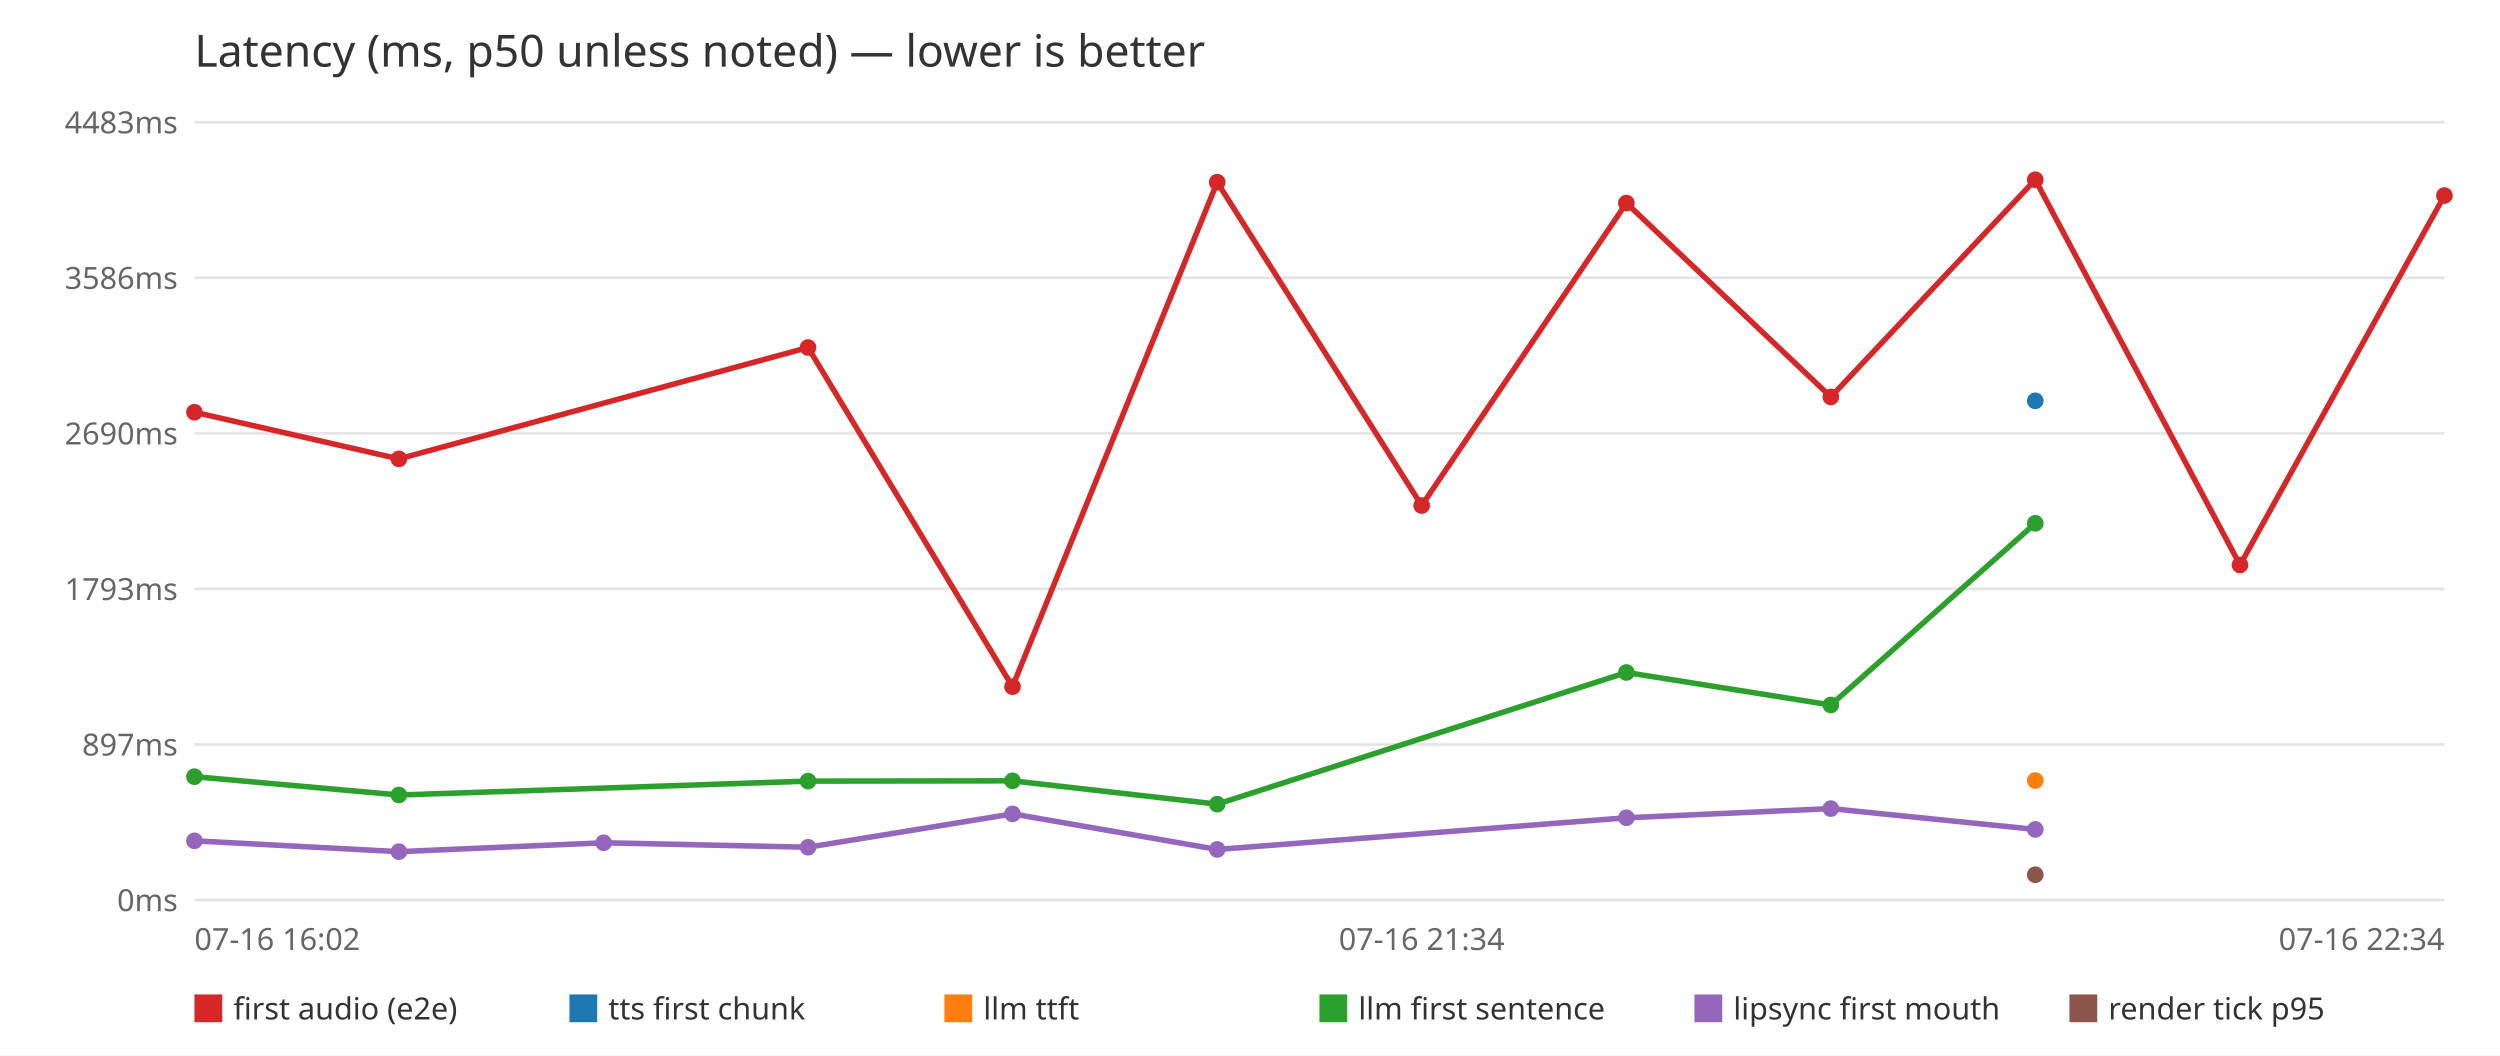
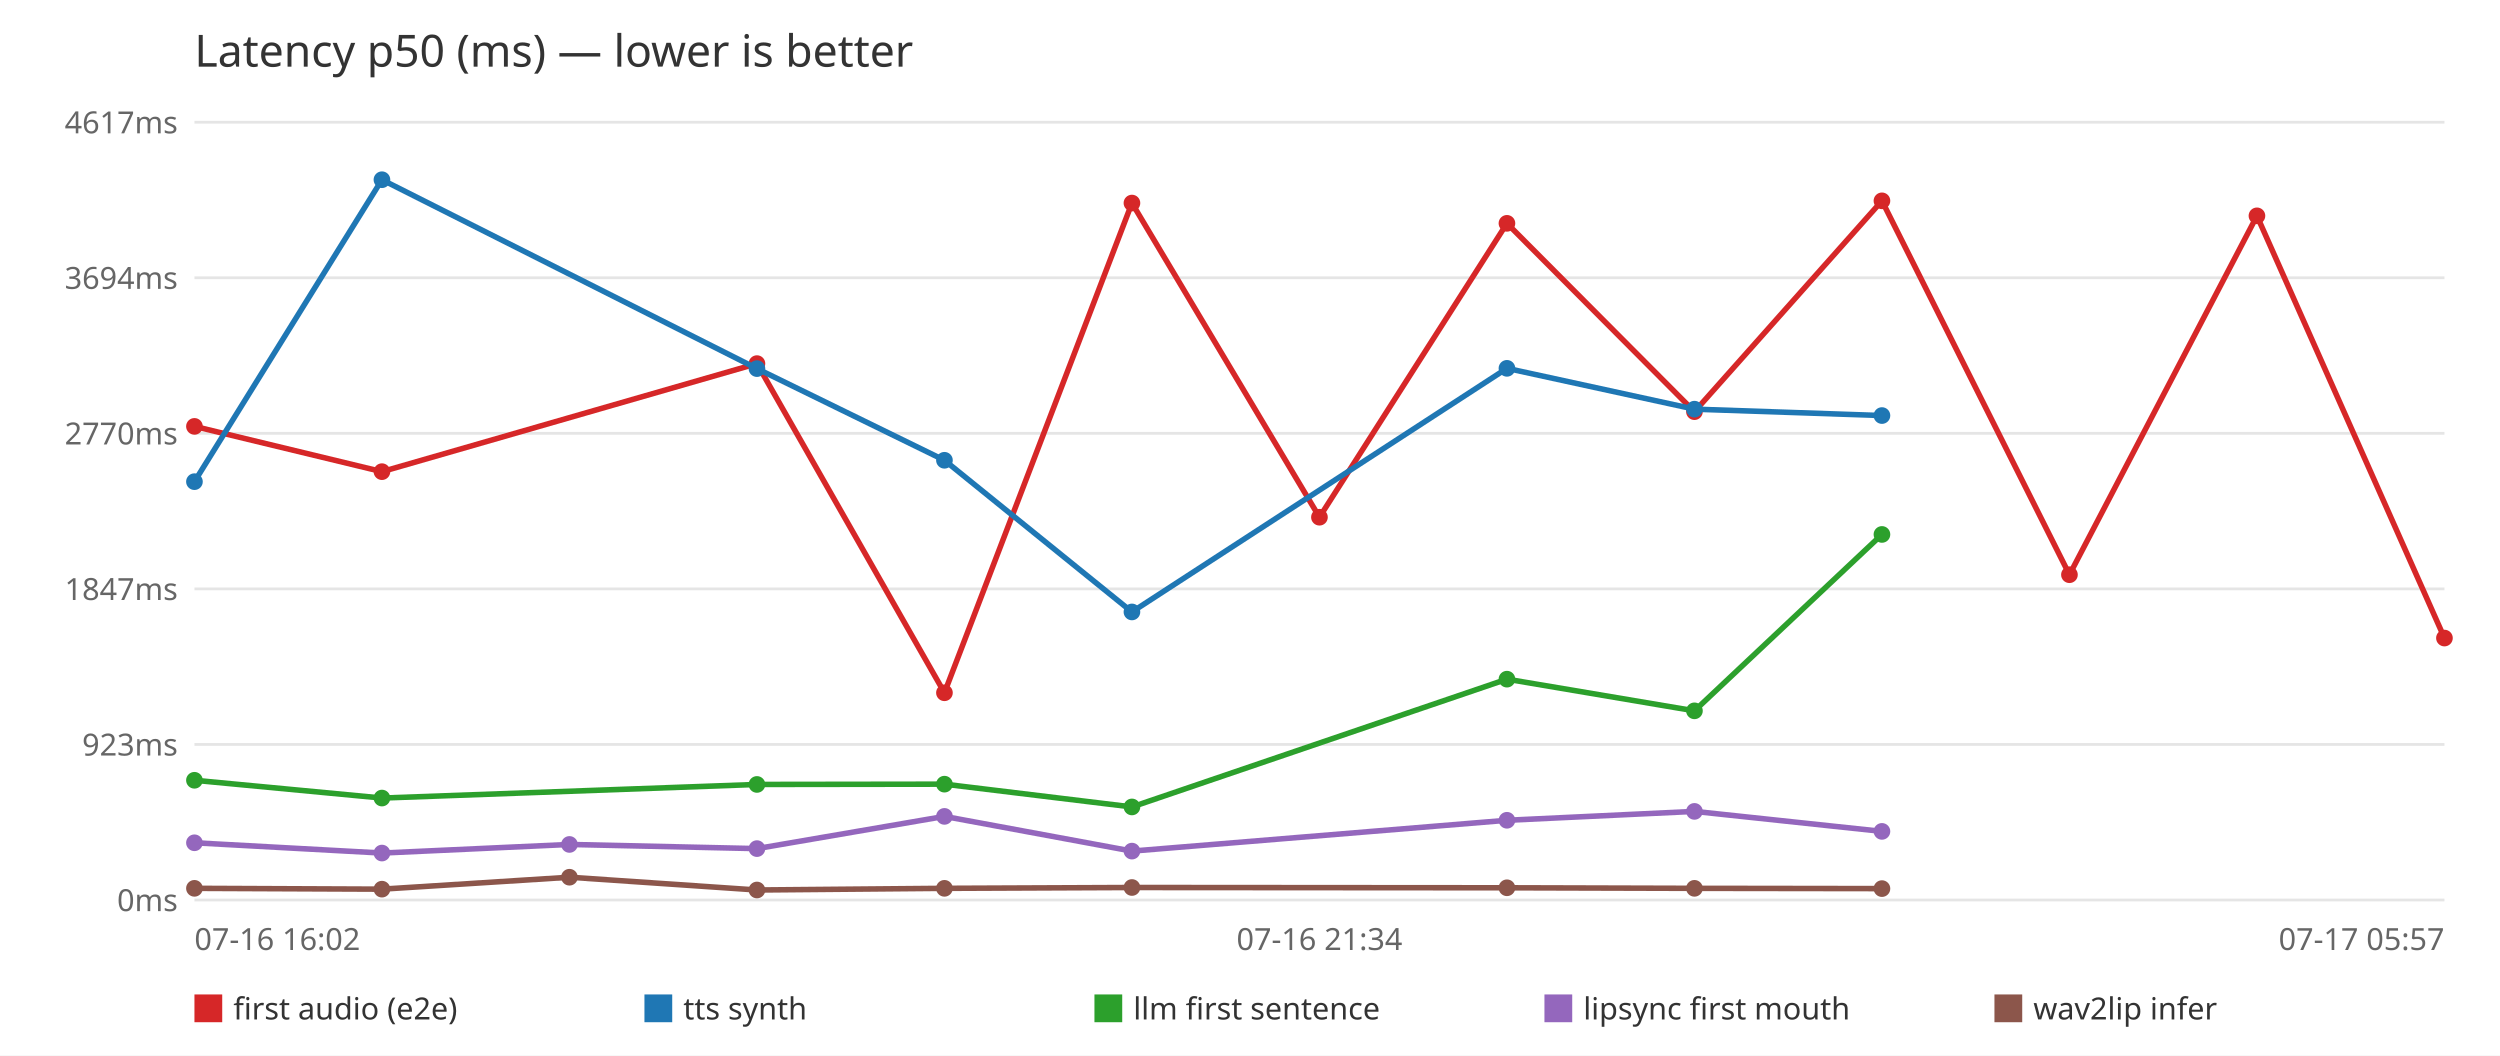
<svg xmlns="http://www.w3.org/2000/svg" width="900" height="380" viewBox="0 0 900 380" font-family="sans-serif">
  <rect width="900" height="380" fill="white" />
-   <text x="70" y="24" font-size="16" fill="#333">Latency (ms, p50 unless noted) — lower is better</text>
+   <text x="70" y="24" font-size="16" fill="#333">Latency p50 (ms) — lower is better</text>
  <line x1="70" y1="324.0" x2="880" y2="324.0" stroke="#e5e5e5" />
  <text x="64" y="328.0" font-size="11" fill="#666" text-anchor="end">0ms</text>
  <line x1="70" y1="268.0" x2="880" y2="268.0" stroke="#e5e5e5" />
-   <text x="64" y="272.0" font-size="11" fill="#666" text-anchor="end">897ms</text>
+   <text x="64" y="272.0" font-size="11" fill="#666" text-anchor="end">923ms</text>
  <line x1="70" y1="212.0" x2="880" y2="212.0" stroke="#e5e5e5" />
-   <text x="64" y="216.0" font-size="11" fill="#666" text-anchor="end">1793ms</text>
+   <text x="64" y="216.0" font-size="11" fill="#666" text-anchor="end">1847ms</text>
  <line x1="70" y1="156.0" x2="880" y2="156.0" stroke="#e5e5e5" />
-   <text x="64" y="160.0" font-size="11" fill="#666" text-anchor="end">2690ms</text>
+   <text x="64" y="160.0" font-size="11" fill="#666" text-anchor="end">2770ms</text>
  <line x1="70" y1="100.0" x2="880" y2="100.0" stroke="#e5e5e5" />
-   <text x="64" y="104.0" font-size="11" fill="#666" text-anchor="end">3586ms</text>
+   <text x="64" y="104.0" font-size="11" fill="#666" text-anchor="end">3694ms</text>
  <line x1="70" y1="44.0" x2="880" y2="44.0" stroke="#e5e5e5" />
-   <text x="64" y="48.0" font-size="11" fill="#666" text-anchor="end">4483ms</text>
+   <text x="64" y="48.0" font-size="11" fill="#666" text-anchor="end">4617ms</text>
  <text x="70.0" y="342" font-size="11" fill="#666" text-anchor="start">07-16 16:02</text>
-   <text x="511.8" y="342" font-size="11" fill="#666" text-anchor="middle">07-16 21:34</text>
-   <text x="880.0" y="342" font-size="11" fill="#666" text-anchor="end">07-16 22:34</text>
-   <polyline points="70.0,148.4 143.6,165.2 290.9,125.1 364.5,247.2 438.2,65.6 511.8,182.0 585.5,73.1 659.1,142.9 732.7,64.7 806.4,203.4 880.0,70.4" fill="none" stroke="#d62728" stroke-width="2" />
-   <circle cx="70.0" cy="148.4" r="3" fill="#d62728" />
-   <circle cx="143.6" cy="165.2" r="3" fill="#d62728" />
-   <circle cx="290.9" cy="125.1" r="3" fill="#d62728" />
-   <circle cx="364.5" cy="247.2" r="3" fill="#d62728" />
-   <circle cx="438.2" cy="65.6" r="3" fill="#d62728" />
-   <circle cx="511.8" cy="182.0" r="3" fill="#d62728" />
-   <circle cx="585.5" cy="73.1" r="3" fill="#d62728" />
-   <circle cx="659.1" cy="142.9" r="3" fill="#d62728" />
-   <circle cx="732.7" cy="64.7" r="3" fill="#d62728" />
-   <circle cx="806.4" cy="203.4" r="3" fill="#d62728" />
-   <circle cx="880.0" cy="70.4" r="3" fill="#d62728" />
+   <text x="475.0" y="342" font-size="11" fill="#666" text-anchor="middle">07-16 21:34</text>
+   <text x="880.0" y="342" font-size="11" fill="#666" text-anchor="end">07-17 05:57</text>
+   <polyline points="70.0,153.5 137.5,169.8 272.5,130.9 340.0,249.4 407.5,73.1 475.0,186.2 542.5,80.4 610.0,148.2 677.5,72.3 745.0,206.9 812.5,77.7 880.0,229.7" fill="none" stroke="#d62728" stroke-width="2" />
+   <circle cx="70.0" cy="153.5" r="3" fill="#d62728" />
+   <circle cx="137.5" cy="169.8" r="3" fill="#d62728" />
+   <circle cx="272.5" cy="130.9" r="3" fill="#d62728" />
+   <circle cx="340.0" cy="249.4" r="3" fill="#d62728" />
+   <circle cx="407.5" cy="73.1" r="3" fill="#d62728" />
+   <circle cx="475.0" cy="186.2" r="3" fill="#d62728" />
+   <circle cx="542.5" cy="80.4" r="3" fill="#d62728" />
+   <circle cx="610.0" cy="148.2" r="3" fill="#d62728" />
+   <circle cx="677.5" cy="72.3" r="3" fill="#d62728" />
+   <circle cx="745.0" cy="206.9" r="3" fill="#d62728" />
+   <circle cx="812.5" cy="77.7" r="3" fill="#d62728" />
+   <circle cx="880.0" cy="229.7" r="3" fill="#d62728" />
  <rect x="70.0" y="358" width="10" height="10" fill="#d62728" />
  <text x="84.0" y="367" font-size="11" fill="#333">first audio (e2e)</text>
-   <polyline points="732.7,144.3" fill="none" stroke="#1f77b4" stroke-width="2" />
-   <circle cx="732.7" cy="144.3" r="3" fill="#1f77b4" />
-   <rect x="205.0" y="358" width="10" height="10" fill="#1f77b4" />
-   <text x="219.0" y="367" font-size="11" fill="#333">tts first chunk</text>
-   <polyline points="732.7,281.0" fill="none" stroke="#ff7f0e" stroke-width="2" />
-   <circle cx="732.7" cy="281.0" r="3" fill="#ff7f0e" />
-   <rect x="340.0" y="358" width="10" height="10" fill="#ff7f0e" />
-   <text x="354.0" y="367" font-size="11" fill="#333">llm ttft</text>
-   <polyline points="70.0,279.6 143.6,286.2 290.9,281.2 364.5,281.1 438.2,289.5 585.5,242.1 659.1,253.8 732.7,188.4" fill="none" stroke="#2ca02c" stroke-width="2" />
-   <circle cx="70.0" cy="279.6" r="3" fill="#2ca02c" />
-   <circle cx="143.6" cy="286.2" r="3" fill="#2ca02c" />
-   <circle cx="290.9" cy="281.2" r="3" fill="#2ca02c" />
-   <circle cx="364.5" cy="281.1" r="3" fill="#2ca02c" />
-   <circle cx="438.2" cy="289.5" r="3" fill="#2ca02c" />
-   <circle cx="585.5" cy="242.1" r="3" fill="#2ca02c" />
-   <circle cx="659.1" cy="253.8" r="3" fill="#2ca02c" />
-   <circle cx="732.7" cy="188.4" r="3" fill="#2ca02c" />
-   <rect x="475.0" y="358" width="10" height="10" fill="#2ca02c" />
-   <text x="489.0" y="367" font-size="11" fill="#333">llm first sentence</text>
-   <polyline points="70.0,302.7 143.6,306.6 217.3,303.4 290.9,305.0 364.5,293.0 438.2,305.8 585.5,294.4 659.1,291.1 732.7,298.6" fill="none" stroke="#9467bd" stroke-width="2" />
-   <circle cx="70.0" cy="302.7" r="3" fill="#9467bd" />
-   <circle cx="143.6" cy="306.6" r="3" fill="#9467bd" />
-   <circle cx="217.3" cy="303.4" r="3" fill="#9467bd" />
-   <circle cx="290.9" cy="305.0" r="3" fill="#9467bd" />
-   <circle cx="364.5" cy="293.0" r="3" fill="#9467bd" />
-   <circle cx="438.2" cy="305.8" r="3" fill="#9467bd" />
-   <circle cx="585.5" cy="294.4" r="3" fill="#9467bd" />
-   <circle cx="659.1" cy="291.1" r="3" fill="#9467bd" />
-   <circle cx="732.7" cy="298.6" r="3" fill="#9467bd" />
-   <rect x="610.0" y="358" width="10" height="10" fill="#9467bd" />
-   <text x="624.0" y="367" font-size="11" fill="#333">lipsync first mouth</text>
-   <polyline points="732.7,314.9" fill="none" stroke="#8c564b" stroke-width="2" />
-   <circle cx="732.7" cy="314.9" r="3" fill="#8c564b" />
-   <rect x="745.0" y="358" width="10" height="10" fill="#8c564b" />
-   <text x="759.0" y="367" font-size="11" fill="#333">render tick p95</text>
+   <polyline points="70.0,173.4 137.5,64.7 272.5,132.7 340.0,165.7 407.5,220.3 542.5,132.6 610.0,147.3 677.5,149.6" fill="none" stroke="#1f77b4" stroke-width="2" />
+   <circle cx="70.0" cy="173.4" r="3" fill="#1f77b4" />
+   <circle cx="137.5" cy="64.7" r="3" fill="#1f77b4" />
+   <circle cx="272.5" cy="132.7" r="3" fill="#1f77b4" />
+   <circle cx="340.0" cy="165.7" r="3" fill="#1f77b4" />
+   <circle cx="407.5" cy="220.3" r="3" fill="#1f77b4" />
+   <circle cx="542.5" cy="132.6" r="3" fill="#1f77b4" />
+   <circle cx="610.0" cy="147.3" r="3" fill="#1f77b4" />
+   <circle cx="677.5" cy="149.6" r="3" fill="#1f77b4" />
+   <rect x="232.0" y="358" width="10" height="10" fill="#1f77b4" />
+   <text x="246.0" y="367" font-size="11" fill="#333">tts synth</text>
+   <polyline points="70.0,280.9 137.5,287.3 272.5,282.4 340.0,282.3 407.5,290.5 542.5,244.5 610.0,255.9 677.5,192.4" fill="none" stroke="#2ca02c" stroke-width="2" />
+   <circle cx="70.0" cy="280.9" r="3" fill="#2ca02c" />
+   <circle cx="137.5" cy="287.3" r="3" fill="#2ca02c" />
+   <circle cx="272.5" cy="282.4" r="3" fill="#2ca02c" />
+   <circle cx="340.0" cy="282.3" r="3" fill="#2ca02c" />
+   <circle cx="407.5" cy="290.5" r="3" fill="#2ca02c" />
+   <circle cx="542.5" cy="244.5" r="3" fill="#2ca02c" />
+   <circle cx="610.0" cy="255.9" r="3" fill="#2ca02c" />
+   <circle cx="677.5" cy="192.4" r="3" fill="#2ca02c" />
+   <rect x="394.0" y="358" width="10" height="10" fill="#2ca02c" />
+   <text x="408.0" y="367" font-size="11" fill="#333">llm first sentence</text>
+   <polyline points="70.0,303.4 137.5,307.1 205.0,304.0 272.5,305.5 340.0,293.9 407.5,306.4 542.5,295.3 610.0,292.1 677.5,299.3" fill="none" stroke="#9467bd" stroke-width="2" />
+   <circle cx="70.0" cy="303.4" r="3" fill="#9467bd" />
+   <circle cx="137.5" cy="307.1" r="3" fill="#9467bd" />
+   <circle cx="205.0" cy="304.0" r="3" fill="#9467bd" />
+   <circle cx="272.5" cy="305.5" r="3" fill="#9467bd" />
+   <circle cx="340.0" cy="293.9" r="3" fill="#9467bd" />
+   <circle cx="407.5" cy="306.4" r="3" fill="#9467bd" />
+   <circle cx="542.5" cy="295.3" r="3" fill="#9467bd" />
+   <circle cx="610.0" cy="292.1" r="3" fill="#9467bd" />
+   <circle cx="677.5" cy="299.3" r="3" fill="#9467bd" />
+   <rect x="556.0" y="358" width="10" height="10" fill="#9467bd" />
+   <text x="570.0" y="367" font-size="11" fill="#333">lipsync first mouth</text>
+   <polyline points="70.0,319.8 137.5,320.1 205.0,315.8 272.5,320.4 340.0,319.8 407.5,319.5 542.5,319.6 610.0,319.8 677.5,319.9" fill="none" stroke="#8c564b" stroke-width="2" />
+   <circle cx="70.0" cy="319.8" r="3" fill="#8c564b" />
+   <circle cx="137.5" cy="320.1" r="3" fill="#8c564b" />
+   <circle cx="205.0" cy="315.8" r="3" fill="#8c564b" />
+   <circle cx="272.5" cy="320.4" r="3" fill="#8c564b" />
+   <circle cx="340.0" cy="319.8" r="3" fill="#8c564b" />
+   <circle cx="407.5" cy="319.5" r="3" fill="#8c564b" />
+   <circle cx="542.5" cy="319.6" r="3" fill="#8c564b" />
+   <circle cx="610.0" cy="319.8" r="3" fill="#8c564b" />
+   <circle cx="677.5" cy="319.9" r="3" fill="#8c564b" />
+   <rect x="718.0" y="358" width="10" height="10" fill="#8c564b" />
+   <text x="732.0" y="367" font-size="11" fill="#333">wav2lip infer</text>
</svg>
